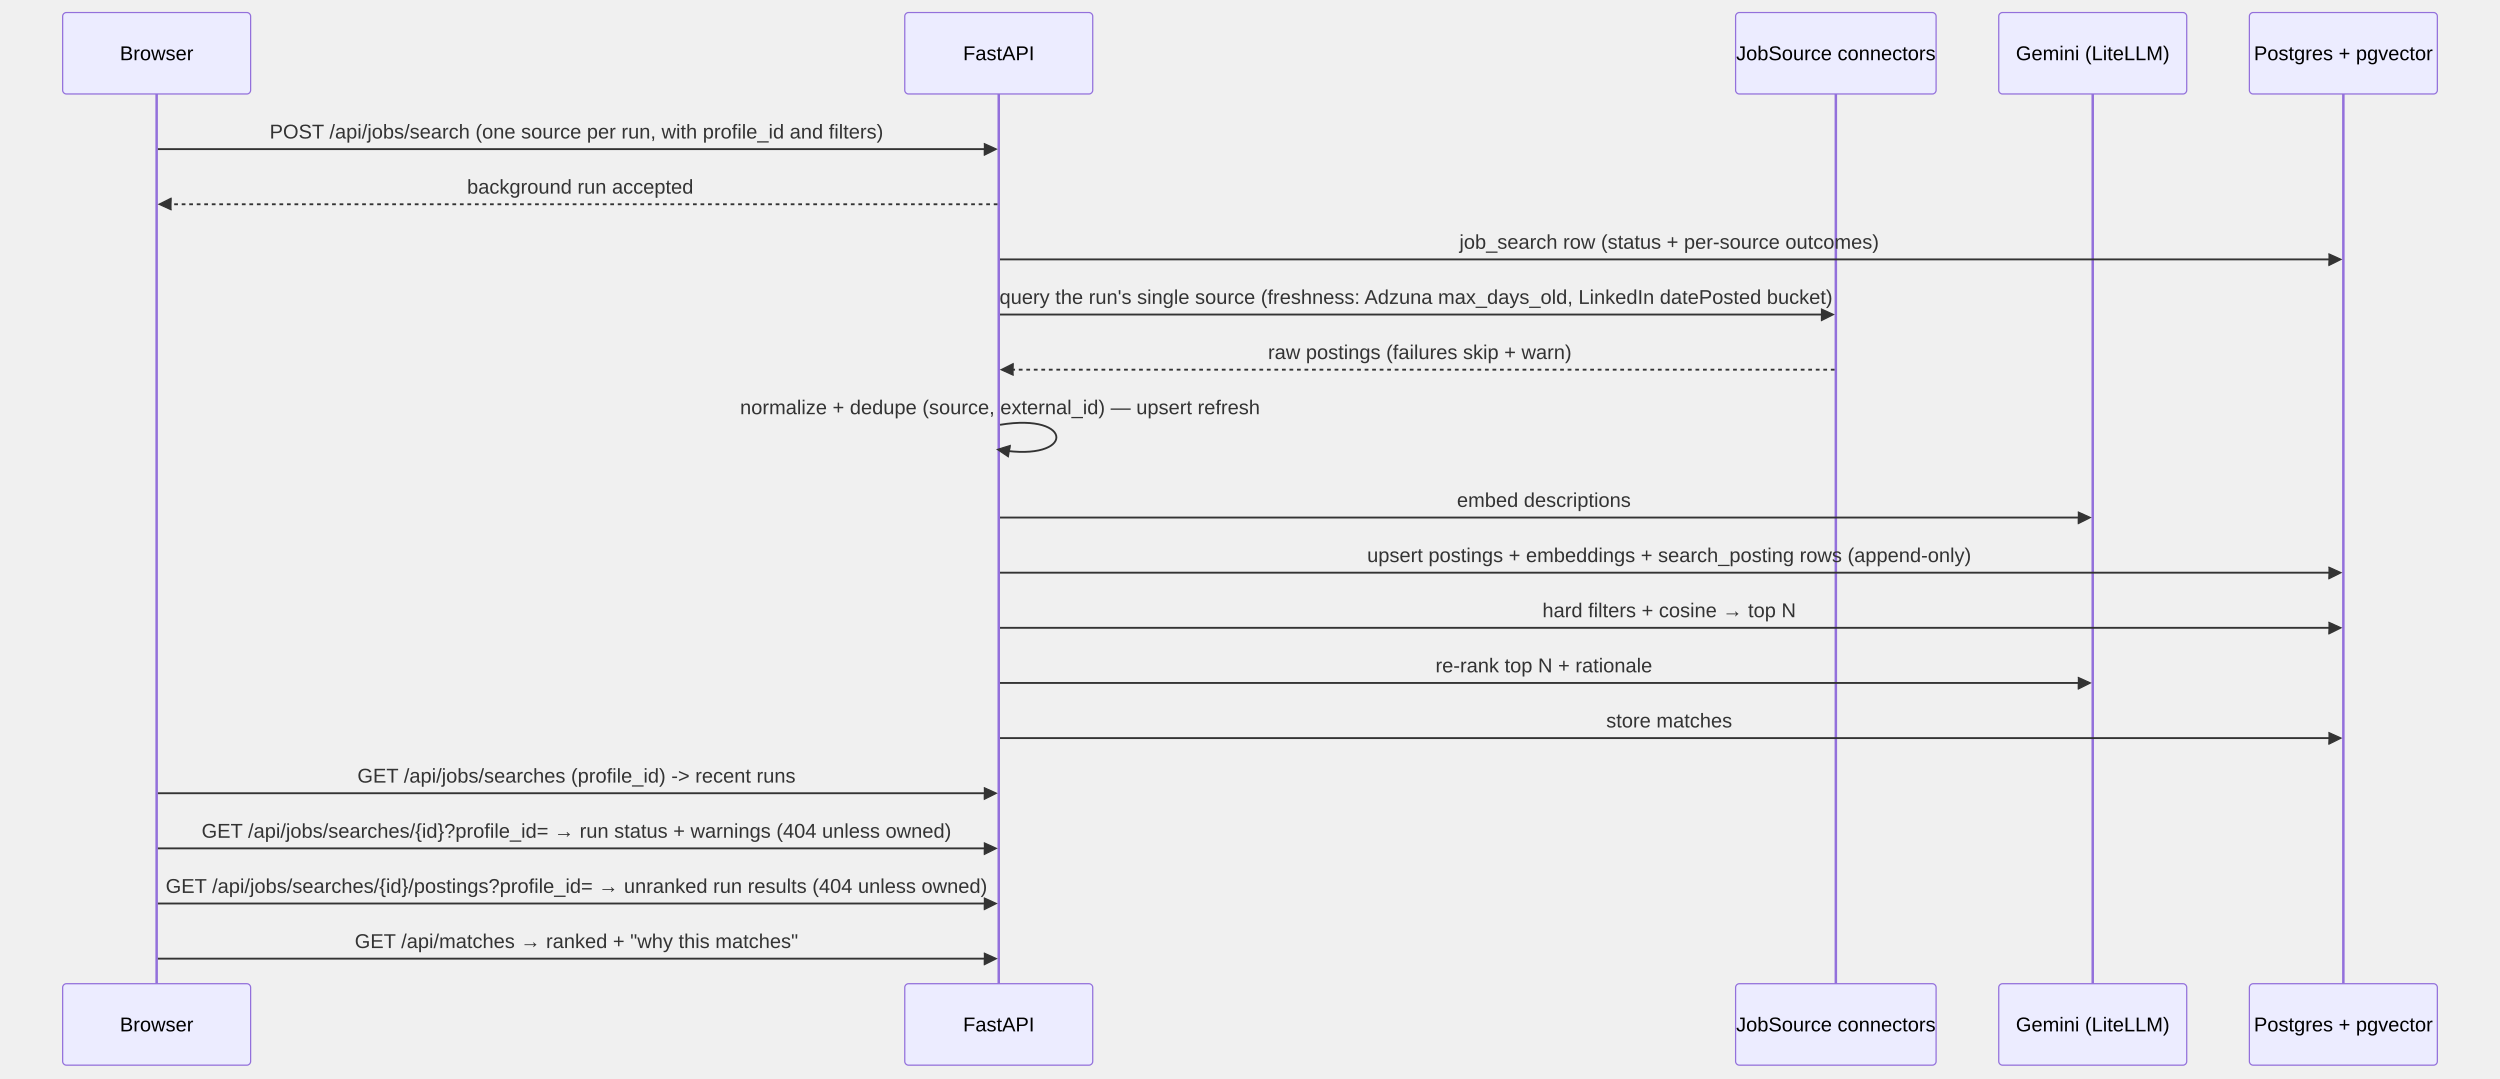
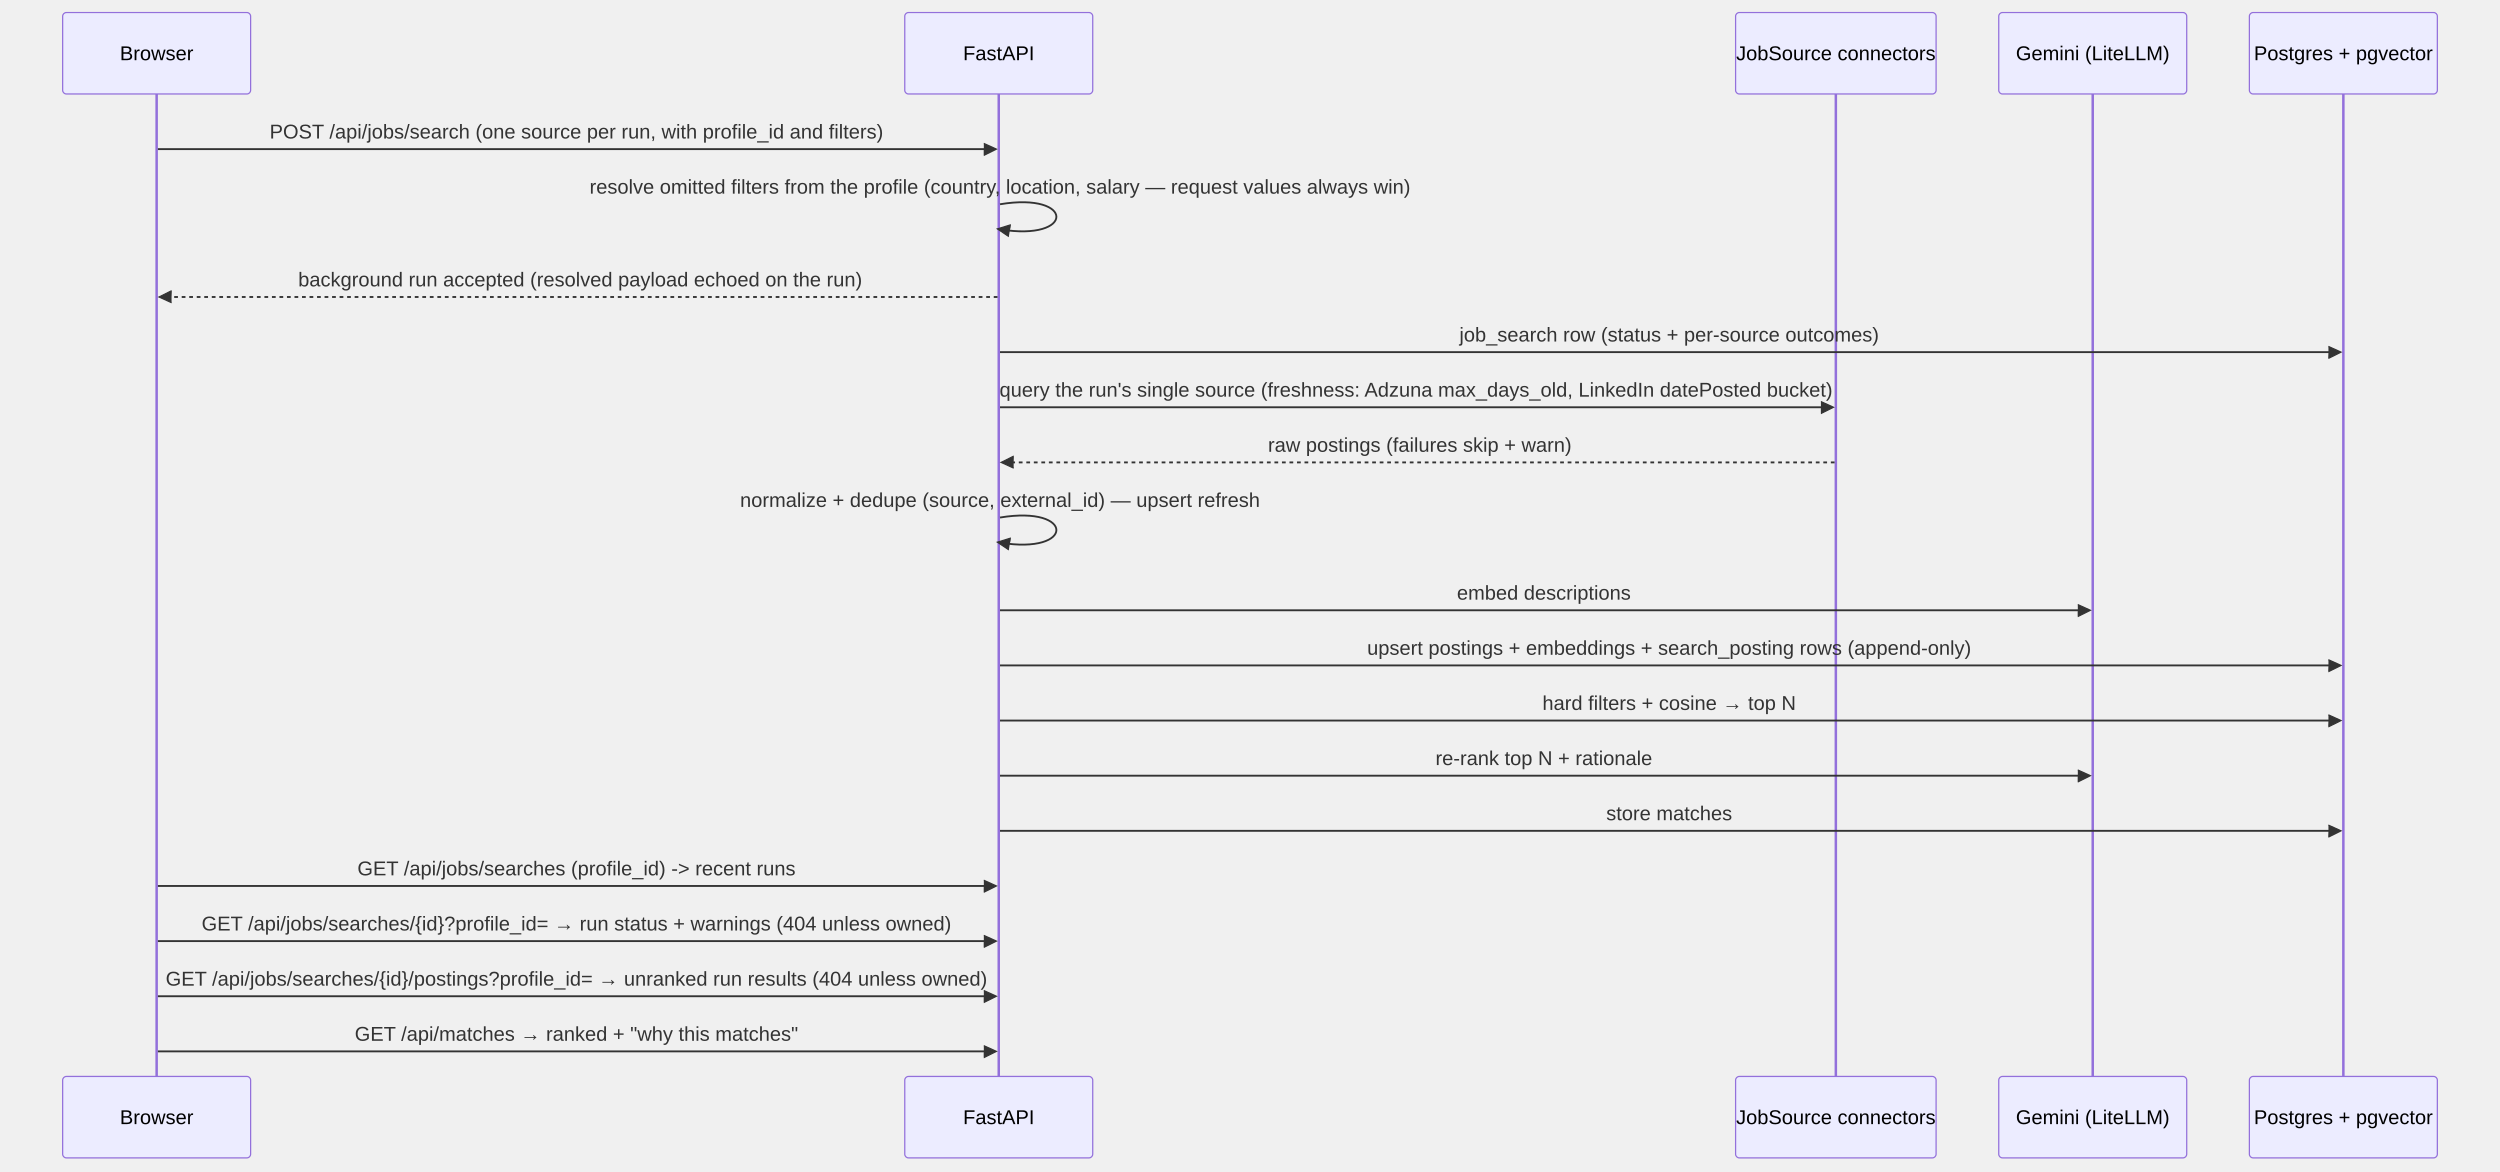
- <svg xmlns="http://www.w3.org/2000/svg" id="my-svg" width="100%" style="max-width: 1995px; background-color: white;" viewBox="-50 -10 1995 861" role="graphics-document document" aria-roledescription="sequence">
+ <svg xmlns="http://www.w3.org/2000/svg" id="my-svg" width="100%" style="max-width: 1995px; background-color: white;" viewBox="-50 -10 1995 935" role="graphics-document document" aria-roledescription="sequence">
  <g>
-     <rect x="1745" y="775" fill="#eaeaea" stroke="#666" width="150" height="65" name="D" rx="3" ry="3" class="actor actor-bottom" />
-     <text x="1820" y="807.5" dominant-baseline="central" alignment-baseline="central" class="actor actor-box" style="text-anchor: middle; font-size: 16px; font-weight: 400;">
+     <rect x="1745" y="849" fill="#eaeaea" stroke="#666" width="150" height="65" name="D" rx="3" ry="3" class="actor actor-bottom" />
+     <text x="1820" y="881.5" dominant-baseline="central" alignment-baseline="central" class="actor actor-box" style="text-anchor: middle; font-size: 16px; font-weight: 400;">
      <tspan x="1820" dy="0">Postgres + pgvector</tspan>
    </text>
  </g>
  <g>
-     <rect x="1545" y="775" fill="#eaeaea" stroke="#666" width="150" height="65" name="G" rx="3" ry="3" class="actor actor-bottom" />
-     <text x="1620" y="807.5" dominant-baseline="central" alignment-baseline="central" class="actor actor-box" style="text-anchor: middle; font-size: 16px; font-weight: 400;">
+     <rect x="1545" y="849" fill="#eaeaea" stroke="#666" width="150" height="65" name="G" rx="3" ry="3" class="actor actor-bottom" />
+     <text x="1620" y="881.5" dominant-baseline="central" alignment-baseline="central" class="actor actor-box" style="text-anchor: middle; font-size: 16px; font-weight: 400;">
      <tspan x="1620" dy="0">Gemini (LiteLLM)</tspan>
    </text>
  </g>
  <g>
-     <rect x="1335" y="775" fill="#eaeaea" stroke="#666" width="160" height="65" name="C" rx="3" ry="3" class="actor actor-bottom" />
-     <text x="1415" y="807.5" dominant-baseline="central" alignment-baseline="central" class="actor actor-box" style="text-anchor: middle; font-size: 16px; font-weight: 400;">
+     <rect x="1335" y="849" fill="#eaeaea" stroke="#666" width="160" height="65" name="C" rx="3" ry="3" class="actor actor-bottom" />
+     <text x="1415" y="881.5" dominant-baseline="central" alignment-baseline="central" class="actor actor-box" style="text-anchor: middle; font-size: 16px; font-weight: 400;">
      <tspan x="1415" dy="0">JobSource connectors</tspan>
    </text>
  </g>
  <g>
-     <rect x="672" y="775" fill="#eaeaea" stroke="#666" width="150" height="65" name="A" rx="3" ry="3" class="actor actor-bottom" />
-     <text x="747" y="807.5" dominant-baseline="central" alignment-baseline="central" class="actor actor-box" style="text-anchor: middle; font-size: 16px; font-weight: 400;">
+     <rect x="672" y="849" fill="#eaeaea" stroke="#666" width="150" height="65" name="A" rx="3" ry="3" class="actor actor-bottom" />
+     <text x="747" y="881.5" dominant-baseline="central" alignment-baseline="central" class="actor actor-box" style="text-anchor: middle; font-size: 16px; font-weight: 400;">
      <tspan x="747" dy="0">FastAPI</tspan>
    </text>
  </g>
  <g>
-     <rect x="0" y="775" fill="#eaeaea" stroke="#666" width="150" height="65" name="B" rx="3" ry="3" class="actor actor-bottom" />
-     <text x="75" y="807.5" dominant-baseline="central" alignment-baseline="central" class="actor actor-box" style="text-anchor: middle; font-size: 16px; font-weight: 400;">
+     <rect x="0" y="849" fill="#eaeaea" stroke="#666" width="150" height="65" name="B" rx="3" ry="3" class="actor actor-bottom" />
+     <text x="75" y="881.5" dominant-baseline="central" alignment-baseline="central" class="actor actor-box" style="text-anchor: middle; font-size: 16px; font-weight: 400;">
      <tspan x="75" dy="0">Browser</tspan>
    </text>
  </g>
  <g>
-     <line id="actor4" x1="1820" y1="65" x2="1820" y2="775" class="actor-line 200" stroke-width="0.5px" stroke="#999" name="D" data-et="life-line" data-id="D" />
+     <line id="actor4" x1="1820" y1="65" x2="1820" y2="849" class="actor-line 200" stroke-width="0.5px" stroke="#999" name="D" data-et="life-line" data-id="D" />
    <g id="root-4" data-et="participant" data-type="participant" data-id="D">
      <rect x="1745" y="0" fill="#eaeaea" stroke="#666" width="150" height="65" name="D" rx="3" ry="3" class="actor actor-top" />
      <text x="1820" y="32.5" dominant-baseline="central" alignment-baseline="central" class="actor actor-box" style="text-anchor: middle; font-size: 16px; font-weight: 400;">
        <tspan x="1820" dy="0">Postgres + pgvector</tspan>
      </text>
    </g>
  </g>
  <g>
-     <line id="actor3" x1="1620" y1="65" x2="1620" y2="775" class="actor-line 200" stroke-width="0.5px" stroke="#999" name="G" data-et="life-line" data-id="G" />
+     <line id="actor3" x1="1620" y1="65" x2="1620" y2="849" class="actor-line 200" stroke-width="0.5px" stroke="#999" name="G" data-et="life-line" data-id="G" />
    <g id="root-3" data-et="participant" data-type="participant" data-id="G">
      <rect x="1545" y="0" fill="#eaeaea" stroke="#666" width="150" height="65" name="G" rx="3" ry="3" class="actor actor-top" />
      <text x="1620" y="32.5" dominant-baseline="central" alignment-baseline="central" class="actor actor-box" style="text-anchor: middle; font-size: 16px; font-weight: 400;">
        <tspan x="1620" dy="0">Gemini (LiteLLM)</tspan>
      </text>
    </g>
  </g>
  <g>
-     <line id="actor2" x1="1415" y1="65" x2="1415" y2="775" class="actor-line 200" stroke-width="0.5px" stroke="#999" name="C" data-et="life-line" data-id="C" />
+     <line id="actor2" x1="1415" y1="65" x2="1415" y2="849" class="actor-line 200" stroke-width="0.5px" stroke="#999" name="C" data-et="life-line" data-id="C" />
    <g id="root-2" data-et="participant" data-type="participant" data-id="C">
      <rect x="1335" y="0" fill="#eaeaea" stroke="#666" width="160" height="65" name="C" rx="3" ry="3" class="actor actor-top" />
      <text x="1415" y="32.5" dominant-baseline="central" alignment-baseline="central" class="actor actor-box" style="text-anchor: middle; font-size: 16px; font-weight: 400;">
        <tspan x="1415" dy="0">JobSource connectors</tspan>
      </text>
    </g>
  </g>
  <g>
-     <line id="actor1" x1="747" y1="65" x2="747" y2="775" class="actor-line 200" stroke-width="0.5px" stroke="#999" name="A" data-et="life-line" data-id="A" />
+     <line id="actor1" x1="747" y1="65" x2="747" y2="849" class="actor-line 200" stroke-width="0.5px" stroke="#999" name="A" data-et="life-line" data-id="A" />
    <g id="root-1" data-et="participant" data-type="participant" data-id="A">
      <rect x="672" y="0" fill="#eaeaea" stroke="#666" width="150" height="65" name="A" rx="3" ry="3" class="actor actor-top" />
      <text x="747" y="32.5" dominant-baseline="central" alignment-baseline="central" class="actor actor-box" style="text-anchor: middle; font-size: 16px; font-weight: 400;">
        <tspan x="747" dy="0">FastAPI</tspan>
      </text>
    </g>
  </g>
  <g>
-     <line id="actor0" x1="75" y1="65" x2="75" y2="775" class="actor-line 200" stroke-width="0.5px" stroke="#999" name="B" data-et="life-line" data-id="B" />
+     <line id="actor0" x1="75" y1="65" x2="75" y2="849" class="actor-line 200" stroke-width="0.5px" stroke="#999" name="B" data-et="life-line" data-id="B" />
    <g id="root-0" data-et="participant" data-type="participant" data-id="B">
      <rect x="0" y="0" fill="#eaeaea" stroke="#666" width="150" height="65" name="B" rx="3" ry="3" class="actor actor-top" />
      <text x="75" y="32.5" dominant-baseline="central" alignment-baseline="central" class="actor actor-box" style="text-anchor: middle; font-size: 16px; font-weight: 400;">
        <tspan x="75" dy="0">Browser</tspan>
      </text>
    </g>
  </g>
  <style>#my-svg{font-family:"trebuchet ms",verdana,arial,sans-serif;font-size:16px;fill:#333;}@keyframes edge-animation-frame{from{stroke-dashoffset:0;}}@keyframes dash{to{stroke-dashoffset:0;}}#my-svg .edge-animation-slow{stroke-dasharray:9,5!important;stroke-dashoffset:900;animation:dash 50s linear infinite;stroke-linecap:round;}#my-svg .edge-animation-fast{stroke-dasharray:9,5!important;stroke-dashoffset:900;animation:dash 20s linear infinite;stroke-linecap:round;}#my-svg .error-icon{fill:#552222;}#my-svg .error-text{fill:#552222;stroke:#552222;}#my-svg .edge-thickness-normal{stroke-width:1px;}#my-svg .edge-thickness-thick{stroke-width:3.5px;}#my-svg .edge-pattern-solid{stroke-dasharray:0;}#my-svg .edge-thickness-invisible{stroke-width:0;fill:none;}#my-svg .edge-pattern-dashed{stroke-dasharray:3;}#my-svg .edge-pattern-dotted{stroke-dasharray:2;}#my-svg .marker{fill:#333333;stroke:#333333;}#my-svg .marker.cross{stroke:#333333;}#my-svg svg{font-family:"trebuchet ms",verdana,arial,sans-serif;font-size:16px;}#my-svg p{margin:0;}#my-svg .actor{stroke:#9370DB;fill:#ECECFF;stroke-width:1;}#my-svg rect.actor.outer-path[data-look="neo"]{filter:drop-shadow(1px 2px 2px rgba(185, 185, 185, 1));}#my-svg rect.note[data-look="neo"]{stroke:#aaaa33;fill:#fff5ad;filter:drop-shadow(1px 2px 2px rgba(185, 185, 185, 1));}#my-svg text.actor&gt;tspan{fill:black;stroke:none;}#my-svg .actor-line{stroke:#9370DB;}#my-svg .innerArc{stroke-width:1.5;stroke-dasharray:none;}#my-svg .messageLine0{stroke-width:1.5;stroke-dasharray:none;stroke:#333;}#my-svg .messageLine1{stroke-width:1.5;stroke-dasharray:2,2;stroke:#333;}#my-svg [id$="-arrowhead"] path{fill:#333;stroke:#333;}#my-svg .sequenceNumber{fill:white;}#my-svg [id$="-sequencenumber"]{fill:#333;}#my-svg [id$="-crosshead"] path{fill:#333;stroke:#333;}#my-svg .messageText{fill:#333;stroke:none;}#my-svg .labelBox{stroke:#9370DB;fill:#ECECFF;filter:none;}#my-svg .labelText,#my-svg .labelText&gt;tspan{fill:black;stroke:none;}#my-svg .loopText,#my-svg .loopText&gt;tspan{fill:black;stroke:none;}#my-svg .sectionTitle,#my-svg .sectionTitle&gt;tspan{fill:black;stroke:none;}#my-svg .loopLine{stroke-width:2px;stroke-dasharray:2,2;stroke:#9370DB;fill:#9370DB;}#my-svg .note{stroke:#aaaa33;fill:#fff5ad;}#my-svg .noteText,#my-svg .noteText&gt;tspan{fill:black;stroke:none;font-weight:normal;}#my-svg .activation0{fill:#f4f4f4;stroke:#666;}#my-svg .activation1{fill:#f4f4f4;stroke:#666;}#my-svg .activation2{fill:#f4f4f4;stroke:#666;}#my-svg .actorPopupMenu{position:absolute;}#my-svg .actorPopupMenuPanel{position:absolute;fill:#ECECFF;box-shadow:0px 8px 16px 0px rgba(0,0,0,0.2);filter:drop-shadow(3px 5px 2px rgb(0 0 0 / 0.4));}#my-svg .actor-man circle,#my-svg line{fill:#ECECFF;stroke-width:2px;}#my-svg g rect.rect{filter:drop-shadow(1px 2px 2px rgba(185, 185, 185, 1));stroke:#9370DB;}#my-svg .node .neo-node{stroke:#9370DB;}#my-svg [data-look="neo"].node rect,#my-svg [data-look="neo"].cluster rect,#my-svg [data-look="neo"].node polygon{stroke:#9370DB;filter:drop-shadow(1px 2px 2px rgba(185, 185, 185, 1));}#my-svg [data-look="neo"].swimlane.cluster rect{filter:none;}#my-svg [data-look="neo"].node path{stroke:#9370DB;stroke-width:1px;}#my-svg [data-look="neo"].node .outer-path{filter:drop-shadow(1px 2px 2px rgba(185, 185, 185, 1));}#my-svg [data-look="neo"].node .neo-line path{stroke:#9370DB;filter:none;}#my-svg [data-look="neo"].node circle{stroke:#9370DB;filter:drop-shadow(1px 2px 2px rgba(185, 185, 185, 1));}#my-svg [data-look="neo"].node circle .state-start{fill:#000000;}#my-svg [data-look="neo"].icon-shape .icon{fill:#9370DB;filter:drop-shadow(1px 2px 2px rgba(185, 185, 185, 1));}#my-svg [data-look="neo"].icon-shape .icon-neo path{stroke:#9370DB;filter:drop-shadow(1px 2px 2px rgba(185, 185, 185, 1));}#my-svg :root{--mermaid-font-family:"trebuchet ms",verdana,arial,sans-serif;}</style>
  <g />
  <defs>
    <symbol id="my-svg-computer" width="24" height="24">
      <path transform="scale(.5)" d="M2 2v13h20v-13h-20zm18 11h-16v-9h16v9zm-10.228 6l.466-1h3.524l.467 1h-4.457zm14.228 3h-24l2-6h2.104l-1.33 4h18.45l-1.297-4h2.073l2 6zm-5-10h-14v-7h14v7z" />
    </symbol>
  </defs>
  <defs>
    <symbol id="my-svg-database" fill-rule="evenodd" clip-rule="evenodd">
      <path transform="scale(.5)" d="M12.258.001l.256.004.255.005.253.008.251.01.249.012.247.015.246.016.242.019.241.02.239.023.236.024.233.027.231.028.229.031.225.032.223.034.22.036.217.038.214.04.211.041.208.043.205.045.201.046.198.048.194.05.191.051.187.053.183.054.18.056.175.057.172.059.168.06.163.061.16.063.155.064.15.066.074.033.073.033.071.034.07.034.069.035.068.035.067.035.066.035.064.036.064.036.062.036.06.036.06.037.058.037.058.037.055.038.055.038.053.038.052.038.051.039.05.039.048.039.047.039.045.04.044.04.043.04.041.04.04.041.039.041.037.041.036.041.034.041.033.042.032.042.03.042.029.042.027.042.026.043.024.043.023.043.021.043.02.043.018.044.017.043.015.044.013.044.012.044.011.045.009.044.007.045.006.045.004.045.002.045.001.045v17l-.001.045-.002.045-.004.045-.006.045-.007.045-.009.044-.011.045-.012.044-.013.044-.015.044-.017.043-.018.044-.02.043-.021.043-.023.043-.024.043-.026.043-.027.042-.029.042-.03.042-.032.042-.033.042-.034.041-.036.041-.037.041-.039.041-.04.041-.041.04-.043.04-.044.04-.045.04-.047.039-.048.039-.05.039-.051.039-.052.038-.053.038-.055.038-.055.038-.058.037-.058.037-.06.037-.06.036-.062.036-.064.036-.064.036-.066.035-.067.035-.068.035-.069.035-.07.034-.071.034-.073.033-.074.033-.15.066-.155.064-.16.063-.163.061-.168.06-.172.059-.175.057-.18.056-.183.054-.187.053-.191.051-.194.05-.198.048-.201.046-.205.045-.208.043-.211.041-.214.04-.217.038-.22.036-.223.034-.225.032-.229.031-.231.028-.233.027-.236.024-.239.023-.241.02-.242.019-.246.016-.247.015-.249.012-.251.01-.253.008-.255.005-.256.004-.258.001-.258-.001-.256-.004-.255-.005-.253-.008-.251-.01-.249-.012-.247-.015-.245-.016-.243-.019-.241-.02-.238-.023-.236-.024-.234-.027-.231-.028-.228-.031-.226-.032-.223-.034-.22-.036-.217-.038-.214-.04-.211-.041-.208-.043-.204-.045-.201-.046-.198-.048-.195-.05-.19-.051-.187-.053-.184-.054-.179-.056-.176-.057-.172-.059-.167-.06-.164-.061-.159-.063-.155-.064-.151-.066-.074-.033-.072-.033-.072-.034-.07-.034-.069-.035-.068-.035-.067-.035-.066-.035-.064-.036-.063-.036-.062-.036-.061-.036-.06-.037-.058-.037-.057-.037-.056-.038-.055-.038-.053-.038-.052-.038-.051-.039-.049-.039-.049-.039-.046-.039-.046-.04-.044-.04-.043-.04-.041-.04-.04-.041-.039-.041-.037-.041-.036-.041-.034-.041-.033-.042-.032-.042-.03-.042-.029-.042-.027-.042-.026-.043-.024-.043-.023-.043-.021-.043-.02-.043-.018-.044-.017-.043-.015-.044-.013-.044-.012-.044-.011-.045-.009-.044-.007-.045-.006-.045-.004-.045-.002-.045-.001-.045v-17l.001-.045.002-.045.004-.045.006-.045.007-.045.009-.044.011-.045.012-.044.013-.044.015-.044.017-.043.018-.044.02-.043.021-.043.023-.043.024-.043.026-.043.027-.042.029-.042.03-.042.032-.042.033-.042.034-.041.036-.041.037-.041.039-.041.04-.041.041-.04.043-.04.044-.04.046-.04.046-.039.049-.039.049-.039.051-.039.052-.038.053-.038.055-.038.056-.038.057-.037.058-.037.06-.037.061-.036.062-.036.063-.036.064-.036.066-.035.067-.035.068-.035.069-.035.07-.034.072-.034.072-.033.074-.033.151-.066.155-.064.159-.063.164-.061.167-.06.172-.059.176-.057.179-.056.184-.054.187-.053.19-.051.195-.05.198-.048.201-.046.204-.045.208-.043.211-.041.214-.04.217-.038.22-.036.223-.034.226-.032.228-.031.231-.028.234-.027.236-.024.238-.023.241-.02.243-.019.245-.016.247-.015.249-.012.251-.01.253-.008.255-.005.256-.004.258-.001.258.001zm-9.258 20.499v.01l.001.021.003.021.004.022.005.021.006.022.007.022.009.023.01.022.011.023.012.023.013.023.015.023.016.024.017.023.018.024.019.024.021.024.022.025.023.024.024.025.052.049.056.05.061.051.066.051.07.051.075.051.079.052.084.052.088.052.092.052.097.052.102.051.105.052.11.052.114.051.119.051.123.051.127.05.131.05.135.05.139.048.144.049.147.047.152.047.155.047.16.045.163.045.167.043.171.043.176.041.178.041.183.039.187.039.19.037.194.035.197.035.202.033.204.031.209.03.212.029.216.027.219.025.222.024.226.021.23.02.233.018.236.016.24.015.243.012.246.01.249.008.253.005.256.004.259.001.26-.001.257-.004.254-.005.25-.008.247-.011.244-.012.241-.014.237-.016.233-.018.231-.021.226-.021.224-.024.22-.026.216-.027.212-.028.21-.031.205-.031.202-.034.198-.034.194-.036.191-.037.187-.039.183-.04.179-.04.175-.042.172-.043.168-.044.163-.045.16-.046.155-.046.152-.047.148-.048.143-.049.139-.049.136-.05.131-.05.126-.05.123-.051.118-.052.114-.051.11-.052.106-.052.101-.052.096-.052.092-.052.088-.053.083-.051.079-.052.074-.052.07-.051.065-.051.06-.051.056-.05.051-.05.023-.024.023-.025.021-.024.02-.024.019-.024.018-.024.017-.024.015-.023.014-.024.013-.023.012-.023.01-.023.01-.022.008-.022.006-.022.006-.022.004-.022.004-.021.001-.021.001-.021v-4.127l-.077.055-.08.053-.083.054-.085.053-.087.052-.09.052-.093.051-.095.05-.097.05-.1.049-.102.049-.105.048-.106.047-.109.047-.111.046-.114.045-.115.045-.118.044-.12.043-.122.042-.124.042-.126.041-.128.04-.13.04-.132.038-.134.038-.135.037-.138.037-.139.035-.142.035-.143.034-.144.033-.147.032-.148.031-.15.03-.151.03-.153.029-.154.027-.156.027-.158.026-.159.025-.161.024-.162.023-.163.022-.165.021-.166.02-.167.019-.169.018-.169.017-.171.016-.173.015-.173.014-.175.013-.175.012-.177.011-.178.01-.179.008-.179.008-.181.006-.182.005-.182.004-.184.003-.184.002h-.37l-.184-.002-.184-.003-.182-.004-.182-.005-.181-.006-.179-.008-.179-.008-.178-.01-.176-.011-.176-.012-.175-.013-.173-.014-.172-.015-.171-.016-.17-.017-.169-.018-.167-.019-.166-.02-.165-.021-.163-.022-.162-.023-.161-.024-.159-.025-.157-.026-.156-.027-.155-.027-.153-.029-.151-.03-.15-.03-.148-.031-.146-.032-.145-.033-.143-.034-.141-.035-.14-.035-.137-.037-.136-.037-.134-.038-.132-.038-.13-.04-.128-.04-.126-.041-.124-.042-.122-.042-.12-.044-.117-.043-.116-.045-.113-.045-.112-.046-.109-.047-.106-.047-.105-.048-.102-.049-.1-.049-.097-.05-.095-.05-.093-.052-.09-.051-.087-.052-.085-.053-.083-.054-.08-.054-.077-.054v4.127zm0-5.654v.011l.001.021.003.021.004.021.005.022.006.022.007.022.009.022.01.022.011.023.012.023.013.023.015.024.016.023.017.024.018.024.019.024.021.024.022.024.023.025.024.024.052.05.056.05.061.05.066.051.07.051.075.052.079.051.084.052.088.052.092.052.097.052.102.052.105.052.11.051.114.051.119.052.123.05.127.051.131.05.135.049.139.049.144.048.147.048.152.047.155.046.16.045.163.045.167.044.171.042.176.042.178.04.183.04.187.038.19.037.194.036.197.034.202.033.204.032.209.03.212.028.216.027.219.025.222.024.226.022.23.02.233.018.236.016.24.014.243.012.246.01.249.008.253.006.256.003.259.001.26-.001.257-.003.254-.006.25-.008.247-.01.244-.012.241-.015.237-.016.233-.018.231-.02.226-.022.224-.024.22-.025.216-.027.212-.029.21-.03.205-.032.202-.033.198-.035.194-.036.191-.037.187-.039.183-.039.179-.041.175-.042.172-.043.168-.044.163-.045.16-.045.155-.047.152-.047.148-.048.143-.048.139-.05.136-.049.131-.05.126-.051.123-.051.118-.051.114-.052.11-.052.106-.052.101-.052.096-.052.092-.052.088-.052.083-.052.079-.052.074-.051.07-.052.065-.051.06-.05.056-.051.051-.049.023-.025.023-.024.021-.025.02-.024.019-.024.018-.024.017-.024.015-.023.014-.023.013-.024.012-.022.01-.023.01-.023.008-.022.006-.022.006-.022.004-.021.004-.022.001-.021.001-.021v-4.139l-.077.054-.08.054-.083.054-.085.052-.087.053-.09.051-.093.051-.095.051-.097.05-.1.049-.102.049-.105.048-.106.047-.109.047-.111.046-.114.045-.115.044-.118.044-.12.044-.122.042-.124.042-.126.041-.128.04-.13.039-.132.039-.134.038-.135.037-.138.036-.139.036-.142.035-.143.033-.144.033-.147.033-.148.031-.15.03-.151.03-.153.028-.154.028-.156.027-.158.026-.159.025-.161.024-.162.023-.163.022-.165.021-.166.02-.167.019-.169.018-.169.017-.171.016-.173.015-.173.014-.175.013-.175.012-.177.011-.178.009-.179.009-.179.007-.181.007-.182.005-.182.004-.184.003-.184.002h-.37l-.184-.002-.184-.003-.182-.004-.182-.005-.181-.007-.179-.007-.179-.009-.178-.009-.176-.011-.176-.012-.175-.013-.173-.014-.172-.015-.171-.016-.17-.017-.169-.018-.167-.019-.166-.02-.165-.021-.163-.022-.162-.023-.161-.024-.159-.025-.157-.026-.156-.027-.155-.028-.153-.028-.151-.03-.15-.03-.148-.031-.146-.033-.145-.033-.143-.033-.141-.035-.14-.036-.137-.036-.136-.037-.134-.038-.132-.039-.13-.039-.128-.04-.126-.041-.124-.042-.122-.043-.12-.043-.117-.044-.116-.044-.113-.046-.112-.046-.109-.046-.106-.047-.105-.048-.102-.049-.1-.049-.097-.05-.095-.051-.093-.051-.09-.051-.087-.053-.085-.052-.083-.054-.08-.054-.077-.054v4.139zm0-5.666v.011l.001.02.003.022.004.021.005.022.006.021.007.022.009.023.01.022.011.023.012.023.013.023.015.023.016.024.017.024.018.023.019.024.021.025.022.024.023.024.024.025.052.05.056.05.061.05.066.051.07.051.075.052.079.051.084.052.088.052.092.052.097.052.102.052.105.051.11.052.114.051.119.051.123.051.127.05.131.05.135.05.139.049.144.048.147.048.152.047.155.046.16.045.163.045.167.043.171.043.176.042.178.04.183.04.187.038.19.037.194.036.197.034.202.033.204.032.209.03.212.028.216.027.219.025.222.024.226.021.23.02.233.018.236.017.24.014.243.012.246.01.249.008.253.006.256.003.259.001.26-.001.257-.003.254-.006.25-.008.247-.01.244-.013.241-.014.237-.016.233-.018.231-.02.226-.022.224-.024.22-.025.216-.027.212-.029.21-.03.205-.032.202-.033.198-.035.194-.036.191-.037.187-.039.183-.039.179-.041.175-.042.172-.043.168-.044.163-.045.16-.045.155-.047.152-.047.148-.048.143-.049.139-.049.136-.049.131-.051.126-.05.123-.051.118-.052.114-.051.11-.052.106-.052.101-.052.096-.052.092-.052.088-.052.083-.052.079-.052.074-.052.07-.051.065-.051.06-.051.056-.05.051-.049.023-.025.023-.025.021-.024.02-.024.019-.024.018-.024.017-.024.015-.023.014-.024.013-.023.012-.023.01-.022.01-.023.008-.022.006-.022.006-.022.004-.022.004-.021.001-.021.001-.021v-4.153l-.077.054-.08.054-.083.053-.085.053-.087.053-.09.051-.093.051-.095.051-.097.05-.1.049-.102.048-.105.048-.106.048-.109.046-.111.046-.114.046-.115.044-.118.044-.12.043-.122.043-.124.042-.126.041-.128.04-.13.039-.132.039-.134.038-.135.037-.138.036-.139.036-.142.034-.143.034-.144.033-.147.032-.148.032-.15.03-.151.03-.153.028-.154.028-.156.027-.158.026-.159.024-.161.024-.162.023-.163.023-.165.021-.166.02-.167.019-.169.018-.169.017-.171.016-.173.015-.173.014-.175.013-.175.012-.177.01-.178.01-.179.009-.179.007-.181.006-.182.006-.182.004-.184.003-.184.001-.185.001-.185-.001-.184-.001-.184-.003-.182-.004-.182-.006-.181-.006-.179-.007-.179-.009-.178-.01-.176-.01-.176-.012-.175-.013-.173-.014-.172-.015-.171-.016-.17-.017-.169-.018-.167-.019-.166-.02-.165-.021-.163-.023-.162-.023-.161-.024-.159-.024-.157-.026-.156-.027-.155-.028-.153-.028-.151-.03-.15-.03-.148-.032-.146-.032-.145-.033-.143-.034-.141-.034-.14-.036-.137-.036-.136-.037-.134-.038-.132-.039-.13-.039-.128-.041-.126-.041-.124-.041-.122-.043-.12-.043-.117-.044-.116-.044-.113-.046-.112-.046-.109-.046-.106-.048-.105-.048-.102-.048-.1-.05-.097-.049-.095-.051-.093-.051-.09-.052-.087-.052-.085-.053-.083-.053-.08-.054-.077-.054v4.153zm8.74-8.179l-.257.004-.254.005-.25.008-.247.011-.244.012-.241.014-.237.016-.233.018-.231.021-.226.022-.224.023-.22.026-.216.027-.212.028-.21.031-.205.032-.202.033-.198.034-.194.036-.191.038-.187.038-.183.04-.179.041-.175.042-.172.043-.168.043-.163.045-.16.046-.155.046-.152.048-.148.048-.143.048-.139.049-.136.05-.131.05-.126.051-.123.051-.118.051-.114.052-.11.052-.106.052-.101.052-.096.052-.092.052-.088.052-.083.052-.079.052-.074.051-.07.052-.065.051-.06.05-.056.05-.051.05-.023.025-.023.024-.021.024-.02.025-.019.024-.018.024-.017.023-.015.024-.014.023-.013.023-.012.023-.01.023-.01.022-.008.022-.006.023-.006.021-.004.022-.004.021-.001.021-.001.021.001.021.001.021.004.021.004.022.006.021.006.023.008.022.01.022.01.023.012.023.013.023.014.023.015.024.017.023.018.024.019.024.02.025.021.024.023.024.023.025.051.05.056.05.06.05.065.051.07.052.074.051.079.052.083.052.088.052.092.052.096.052.101.052.106.052.11.052.114.052.118.051.123.051.126.051.131.05.136.05.139.049.143.048.148.048.152.048.155.046.16.046.163.045.168.043.172.043.175.042.179.041.183.04.187.038.191.038.194.036.198.034.202.033.205.032.21.031.212.028.216.027.22.026.224.023.226.022.231.021.233.018.237.016.241.014.244.012.247.011.25.008.254.005.257.004.26.001.26-.001.257-.004.254-.005.25-.008.247-.011.244-.012.241-.014.237-.016.233-.018.231-.021.226-.022.224-.023.22-.026.216-.027.212-.028.21-.031.205-.032.202-.033.198-.034.194-.036.191-.038.187-.038.183-.04.179-.041.175-.042.172-.043.168-.043.163-.045.16-.046.155-.046.152-.048.148-.048.143-.048.139-.049.136-.05.131-.05.126-.051.123-.051.118-.051.114-.052.11-.052.106-.052.101-.052.096-.052.092-.052.088-.052.083-.052.079-.052.074-.051.07-.052.065-.051.06-.05.056-.05.051-.05.023-.025.023-.024.021-.024.02-.025.019-.024.018-.024.017-.023.015-.024.014-.023.013-.023.012-.023.01-.023.01-.022.008-.022.006-.023.006-.021.004-.022.004-.021.001-.021.001-.021-.001-.021-.001-.021-.004-.021-.004-.022-.006-.021-.006-.023-.008-.022-.01-.022-.01-.023-.012-.023-.013-.023-.014-.023-.015-.024-.017-.023-.018-.024-.019-.024-.02-.025-.021-.024-.023-.024-.023-.025-.051-.05-.056-.05-.06-.05-.065-.051-.07-.052-.074-.051-.079-.052-.083-.052-.088-.052-.092-.052-.096-.052-.101-.052-.106-.052-.11-.052-.114-.052-.118-.051-.123-.051-.126-.051-.131-.05-.136-.05-.139-.049-.143-.048-.148-.048-.152-.048-.155-.046-.16-.046-.163-.045-.168-.043-.172-.043-.175-.042-.179-.041-.183-.04-.187-.038-.191-.038-.194-.036-.198-.034-.202-.033-.205-.032-.21-.031-.212-.028-.216-.027-.22-.026-.224-.023-.226-.022-.231-.021-.233-.018-.237-.016-.241-.014-.244-.012-.247-.011-.25-.008-.254-.005-.257-.004-.26-.001-.26.001z" />
    </symbol>
  </defs>
  <defs>
    <symbol id="my-svg-clock" width="24" height="24">
      <path transform="scale(.5)" d="M12 2c5.514 0 10 4.486 10 10s-4.486 10-10 10-10-4.486-10-10 4.486-10 10-10zm0-2c-6.627 0-12 5.373-12 12s5.373 12 12 12 12-5.373 12-12-5.373-12-12-12zm5.848 12.459c.202.038.202.333.001.372-1.907.361-6.045 1.111-6.547 1.111-.719 0-1.301-.582-1.301-1.301 0-.512.77-5.447 1.125-7.445.034-.192.312-.181.343.014l.985 6.238 5.394 1.011z" />
    </symbol>
  </defs>
  <defs>
    <marker id="my-svg-arrowhead" refX="7.9" refY="5" markerUnits="userSpaceOnUse" markerWidth="12" markerHeight="12" orient="auto-start-reverse">
      <path d="M -1 0 L 10 5 L 0 10 z" />
    </marker>
  </defs>
  <defs>
    <marker id="my-svg-crosshead" markerWidth="15" markerHeight="8" orient="auto" refX="4" refY="4.5">
      <path fill="none" stroke="#000000" stroke-width="1pt" d="M 1,2 L 6,7 M 6,2 L 1,7" style="stroke-dasharray: 0, 0;" />
    </marker>
  </defs>
  <defs>
    <marker id="my-svg-filled-head" refX="15.5" refY="7" markerWidth="20" markerHeight="28" orient="auto">
      <path d="M 18,7 L9,13 L14,7 L9,1 Z" />
    </marker>
  </defs>
  <defs>
    <marker id="my-svg-sequencenumber" refX="15" refY="15" markerWidth="60" markerHeight="40" orient="auto">
      <circle cx="15" cy="15" r="6" />
    </marker>
  </defs>
  <defs>
    <marker id="my-svg-solidTopArrowHead" refX="7.9" refY="7.25" markerUnits="userSpaceOnUse" markerWidth="12" markerHeight="12" orient="auto-start-reverse">
      <path d="M 0 0 L 10 8 L 0 8 z" />
    </marker>
  </defs>
  <defs>
    <marker id="my-svg-solidBottomArrowHead" refX="7.9" refY="0.75" markerUnits="userSpaceOnUse" markerWidth="12" markerHeight="12" orient="auto-start-reverse">
      <path d="M 0 0 L 10 0 L 0 8 z" />
    </marker>
  </defs>
  <defs>
    <marker id="my-svg-stickTopArrowHead" refX="7.5" refY="7" markerUnits="userSpaceOnUse" markerWidth="12" markerHeight="12" orient="auto-start-reverse">
      <path d="M 0 0 L 7 7" stroke="black" stroke-width="1.5" fill="none" />
    </marker>
  </defs>
  <defs>
    <marker id="my-svg-stickBottomArrowHead" refX="7.5" refY="0" markerUnits="userSpaceOnUse" markerWidth="12" markerHeight="12" orient="auto-start-reverse">
      <path d="M 0 7 L 7 0" stroke="black" stroke-width="1.5" fill="none" />
    </marker>
  </defs>
  <text x="410" y="80" text-anchor="middle" dominant-baseline="middle" alignment-baseline="middle" class="messageText" dy="1em" style="font-size: 16px; font-weight: 400;">POST /api/jobs/search (one source per run, with profile_id and filters)</text>
  <line x1="76" y1="109" x2="743" y2="109" class="messageLine0" data-et="message" data-id="i0" data-from="B" data-to="A" stroke-width="2" stroke="none" marker-end="url(#my-svg-arrowhead)" style="fill: none;" />
-   <text x="413" y="124" text-anchor="middle" dominant-baseline="middle" alignment-baseline="middle" class="messageText" dy="1em" style="font-size: 16px; font-weight: 400;">background run accepted</text>
-   <line x1="746" y1="153" x2="79" y2="153" class="messageLine1" data-et="message" data-id="i1" data-from="A" data-to="B" stroke-width="2" stroke="none" marker-end="url(#my-svg-arrowhead)" style="stroke-dasharray: 3, 3; fill: none;" />
-   <text x="1282" y="168" text-anchor="middle" dominant-baseline="middle" alignment-baseline="middle" class="messageText" dy="1em" style="font-size: 16px; font-weight: 400;">job_search row (status + per-source outcomes)</text>
-   <line x1="748" y1="197" x2="1816" y2="197" class="messageLine0" data-et="message" data-id="i2" data-from="A" data-to="D" stroke-width="2" stroke="none" marker-end="url(#my-svg-arrowhead)" style="fill: none;" />
-   <text x="1080" y="212" text-anchor="middle" dominant-baseline="middle" alignment-baseline="middle" class="messageText" dy="1em" style="font-size: 16px; font-weight: 400;">query the run's single source (freshness: Adzuna max_days_old, LinkedIn datePosted bucket)</text>
-   <line x1="748" y1="241" x2="1411" y2="241" class="messageLine0" data-et="message" data-id="i3" data-from="A" data-to="C" stroke-width="2" stroke="none" marker-end="url(#my-svg-arrowhead)" style="fill: none;" />
-   <text x="1083" y="256" text-anchor="middle" dominant-baseline="middle" alignment-baseline="middle" class="messageText" dy="1em" style="font-size: 16px; font-weight: 400;">raw postings (failures skip + warn)</text>
-   <line x1="1414" y1="285" x2="751" y2="285" class="messageLine1" data-et="message" data-id="i4" data-from="C" data-to="A" stroke-width="2" stroke="none" marker-end="url(#my-svg-arrowhead)" style="stroke-dasharray: 3, 3; fill: none;" />
-   <text x="748" y="300" text-anchor="middle" dominant-baseline="middle" alignment-baseline="middle" class="messageText" dy="1em" style="font-size: 16px; font-weight: 400;">normalize + dedupe (source, external_id) — upsert refresh</text>
-   <path d="M 748,329 C 808,319 808,359 748,349" class="messageLine0" data-et="message" data-id="i5" data-from="A" data-to="A" stroke-width="2" stroke="none" marker-end="url(#my-svg-arrowhead)" style="fill: none;" />
-   <text x="1182" y="374" text-anchor="middle" dominant-baseline="middle" alignment-baseline="middle" class="messageText" dy="1em" style="font-size: 16px; font-weight: 400;">embed descriptions</text>
-   <line x1="748" y1="403" x2="1616" y2="403" class="messageLine0" data-et="message" data-id="i6" data-from="A" data-to="G" stroke-width="2" stroke="none" marker-end="url(#my-svg-arrowhead)" style="fill: none;" />
-   <text x="1282" y="418" text-anchor="middle" dominant-baseline="middle" alignment-baseline="middle" class="messageText" dy="1em" style="font-size: 16px; font-weight: 400;">upsert postings + embeddings + search_posting rows (append-only)</text>
-   <line x1="748" y1="447" x2="1816" y2="447" class="messageLine0" data-et="message" data-id="i7" data-from="A" data-to="D" stroke-width="2" stroke="none" marker-end="url(#my-svg-arrowhead)" style="fill: none;" />
-   <text x="1282" y="462" text-anchor="middle" dominant-baseline="middle" alignment-baseline="middle" class="messageText" dy="1em" style="font-size: 16px; font-weight: 400;">hard filters + cosine → top N</text>
-   <line x1="748" y1="491" x2="1816" y2="491" class="messageLine0" data-et="message" data-id="i8" data-from="A" data-to="D" stroke-width="2" stroke="none" marker-end="url(#my-svg-arrowhead)" style="fill: none;" />
-   <text x="1182" y="506" text-anchor="middle" dominant-baseline="middle" alignment-baseline="middle" class="messageText" dy="1em" style="font-size: 16px; font-weight: 400;">re-rank top N + rationale</text>
-   <line x1="748" y1="535" x2="1616" y2="535" class="messageLine0" data-et="message" data-id="i9" data-from="A" data-to="G" stroke-width="2" stroke="none" marker-end="url(#my-svg-arrowhead)" style="fill: none;" />
-   <text x="1282" y="550" text-anchor="middle" dominant-baseline="middle" alignment-baseline="middle" class="messageText" dy="1em" style="font-size: 16px; font-weight: 400;">store matches</text>
-   <line x1="748" y1="579" x2="1816" y2="579" class="messageLine0" data-et="message" data-id="i10" data-from="A" data-to="D" stroke-width="2" stroke="none" marker-end="url(#my-svg-arrowhead)" style="fill: none;" />
-   <text x="410" y="594" text-anchor="middle" dominant-baseline="middle" alignment-baseline="middle" class="messageText" dy="1em" style="font-size: 16px; font-weight: 400;">GET /api/jobs/searches (profile_id) -&gt; recent runs</text>
-   <line x1="76" y1="623" x2="743" y2="623" class="messageLine0" data-et="message" data-id="i11" data-from="B" data-to="A" stroke-width="2" stroke="none" marker-end="url(#my-svg-arrowhead)" style="fill: none;" />
-   <text x="410" y="638" text-anchor="middle" dominant-baseline="middle" alignment-baseline="middle" class="messageText" dy="1em" style="font-size: 16px; font-weight: 400;">GET /api/jobs/searches/{id}?profile_id= → run status + warnings (404 unless owned)</text>
-   <line x1="76" y1="667" x2="743" y2="667" class="messageLine0" data-et="message" data-id="i12" data-from="B" data-to="A" stroke-width="2" stroke="none" marker-end="url(#my-svg-arrowhead)" style="fill: none;" />
-   <text x="410" y="682" text-anchor="middle" dominant-baseline="middle" alignment-baseline="middle" class="messageText" dy="1em" style="font-size: 16px; font-weight: 400;">GET /api/jobs/searches/{id}/postings?profile_id= → unranked run results (404 unless owned)</text>
-   <line x1="76" y1="711" x2="743" y2="711" class="messageLine0" data-et="message" data-id="i13" data-from="B" data-to="A" stroke-width="2" stroke="none" marker-end="url(#my-svg-arrowhead)" style="fill: none;" />
-   <text x="410" y="726" text-anchor="middle" dominant-baseline="middle" alignment-baseline="middle" class="messageText" dy="1em" style="font-size: 16px; font-weight: 400;">GET /api/matches → ranked + "why this matches"</text>
-   <line x1="76" y1="755" x2="743" y2="755" class="messageLine0" data-et="message" data-id="i14" data-from="B" data-to="A" stroke-width="2" stroke="none" marker-end="url(#my-svg-arrowhead)" style="fill: none;" />
+   <text x="748" y="124" text-anchor="middle" dominant-baseline="middle" alignment-baseline="middle" class="messageText" dy="1em" style="font-size: 16px; font-weight: 400;">resolve omitted filters from the profile (country, location, salary — request values always win)</text>
+   <path d="M 748,153 C 808,143 808,183 748,173" class="messageLine0" data-et="message" data-id="i1" data-from="A" data-to="A" stroke-width="2" stroke="none" marker-end="url(#my-svg-arrowhead)" style="fill: none;" />
+   <text x="413" y="198" text-anchor="middle" dominant-baseline="middle" alignment-baseline="middle" class="messageText" dy="1em" style="font-size: 16px; font-weight: 400;">background run accepted (resolved payload echoed on the run)</text>
+   <line x1="746" y1="227" x2="79" y2="227" class="messageLine1" data-et="message" data-id="i2" data-from="A" data-to="B" stroke-width="2" stroke="none" marker-end="url(#my-svg-arrowhead)" style="stroke-dasharray: 3, 3; fill: none;" />
+   <text x="1282" y="242" text-anchor="middle" dominant-baseline="middle" alignment-baseline="middle" class="messageText" dy="1em" style="font-size: 16px; font-weight: 400;">job_search row (status + per-source outcomes)</text>
+   <line x1="748" y1="271" x2="1816" y2="271" class="messageLine0" data-et="message" data-id="i3" data-from="A" data-to="D" stroke-width="2" stroke="none" marker-end="url(#my-svg-arrowhead)" style="fill: none;" />
+   <text x="1080" y="286" text-anchor="middle" dominant-baseline="middle" alignment-baseline="middle" class="messageText" dy="1em" style="font-size: 16px; font-weight: 400;">query the run's single source (freshness: Adzuna max_days_old, LinkedIn datePosted bucket)</text>
+   <line x1="748" y1="315" x2="1411" y2="315" class="messageLine0" data-et="message" data-id="i4" data-from="A" data-to="C" stroke-width="2" stroke="none" marker-end="url(#my-svg-arrowhead)" style="fill: none;" />
+   <text x="1083" y="330" text-anchor="middle" dominant-baseline="middle" alignment-baseline="middle" class="messageText" dy="1em" style="font-size: 16px; font-weight: 400;">raw postings (failures skip + warn)</text>
+   <line x1="1414" y1="359" x2="751" y2="359" class="messageLine1" data-et="message" data-id="i5" data-from="C" data-to="A" stroke-width="2" stroke="none" marker-end="url(#my-svg-arrowhead)" style="stroke-dasharray: 3, 3; fill: none;" />
+   <text x="748" y="374" text-anchor="middle" dominant-baseline="middle" alignment-baseline="middle" class="messageText" dy="1em" style="font-size: 16px; font-weight: 400;">normalize + dedupe (source, external_id) — upsert refresh</text>
+   <path d="M 748,403 C 808,393 808,433 748,423" class="messageLine0" data-et="message" data-id="i6" data-from="A" data-to="A" stroke-width="2" stroke="none" marker-end="url(#my-svg-arrowhead)" style="fill: none;" />
+   <text x="1182" y="448" text-anchor="middle" dominant-baseline="middle" alignment-baseline="middle" class="messageText" dy="1em" style="font-size: 16px; font-weight: 400;">embed descriptions</text>
+   <line x1="748" y1="477" x2="1616" y2="477" class="messageLine0" data-et="message" data-id="i7" data-from="A" data-to="G" stroke-width="2" stroke="none" marker-end="url(#my-svg-arrowhead)" style="fill: none;" />
+   <text x="1282" y="492" text-anchor="middle" dominant-baseline="middle" alignment-baseline="middle" class="messageText" dy="1em" style="font-size: 16px; font-weight: 400;">upsert postings + embeddings + search_posting rows (append-only)</text>
+   <line x1="748" y1="521" x2="1816" y2="521" class="messageLine0" data-et="message" data-id="i8" data-from="A" data-to="D" stroke-width="2" stroke="none" marker-end="url(#my-svg-arrowhead)" style="fill: none;" />
+   <text x="1282" y="536" text-anchor="middle" dominant-baseline="middle" alignment-baseline="middle" class="messageText" dy="1em" style="font-size: 16px; font-weight: 400;">hard filters + cosine → top N</text>
+   <line x1="748" y1="565" x2="1816" y2="565" class="messageLine0" data-et="message" data-id="i9" data-from="A" data-to="D" stroke-width="2" stroke="none" marker-end="url(#my-svg-arrowhead)" style="fill: none;" />
+   <text x="1182" y="580" text-anchor="middle" dominant-baseline="middle" alignment-baseline="middle" class="messageText" dy="1em" style="font-size: 16px; font-weight: 400;">re-rank top N + rationale</text>
+   <line x1="748" y1="609" x2="1616" y2="609" class="messageLine0" data-et="message" data-id="i10" data-from="A" data-to="G" stroke-width="2" stroke="none" marker-end="url(#my-svg-arrowhead)" style="fill: none;" />
+   <text x="1282" y="624" text-anchor="middle" dominant-baseline="middle" alignment-baseline="middle" class="messageText" dy="1em" style="font-size: 16px; font-weight: 400;">store matches</text>
+   <line x1="748" y1="653" x2="1816" y2="653" class="messageLine0" data-et="message" data-id="i11" data-from="A" data-to="D" stroke-width="2" stroke="none" marker-end="url(#my-svg-arrowhead)" style="fill: none;" />
+   <text x="410" y="668" text-anchor="middle" dominant-baseline="middle" alignment-baseline="middle" class="messageText" dy="1em" style="font-size: 16px; font-weight: 400;">GET /api/jobs/searches (profile_id) -&gt; recent runs</text>
+   <line x1="76" y1="697" x2="743" y2="697" class="messageLine0" data-et="message" data-id="i12" data-from="B" data-to="A" stroke-width="2" stroke="none" marker-end="url(#my-svg-arrowhead)" style="fill: none;" />
+   <text x="410" y="712" text-anchor="middle" dominant-baseline="middle" alignment-baseline="middle" class="messageText" dy="1em" style="font-size: 16px; font-weight: 400;">GET /api/jobs/searches/{id}?profile_id= → run status + warnings (404 unless owned)</text>
+   <line x1="76" y1="741" x2="743" y2="741" class="messageLine0" data-et="message" data-id="i13" data-from="B" data-to="A" stroke-width="2" stroke="none" marker-end="url(#my-svg-arrowhead)" style="fill: none;" />
+   <text x="410" y="756" text-anchor="middle" dominant-baseline="middle" alignment-baseline="middle" class="messageText" dy="1em" style="font-size: 16px; font-weight: 400;">GET /api/jobs/searches/{id}/postings?profile_id= → unranked run results (404 unless owned)</text>
+   <line x1="76" y1="785" x2="743" y2="785" class="messageLine0" data-et="message" data-id="i14" data-from="B" data-to="A" stroke-width="2" stroke="none" marker-end="url(#my-svg-arrowhead)" style="fill: none;" />
+   <text x="410" y="800" text-anchor="middle" dominant-baseline="middle" alignment-baseline="middle" class="messageText" dy="1em" style="font-size: 16px; font-weight: 400;">GET /api/matches → ranked + "why this matches"</text>
+   <line x1="76" y1="829" x2="743" y2="829" class="messageLine0" data-et="message" data-id="i15" data-from="B" data-to="A" stroke-width="2" stroke="none" marker-end="url(#my-svg-arrowhead)" style="fill: none;" />
</svg>
